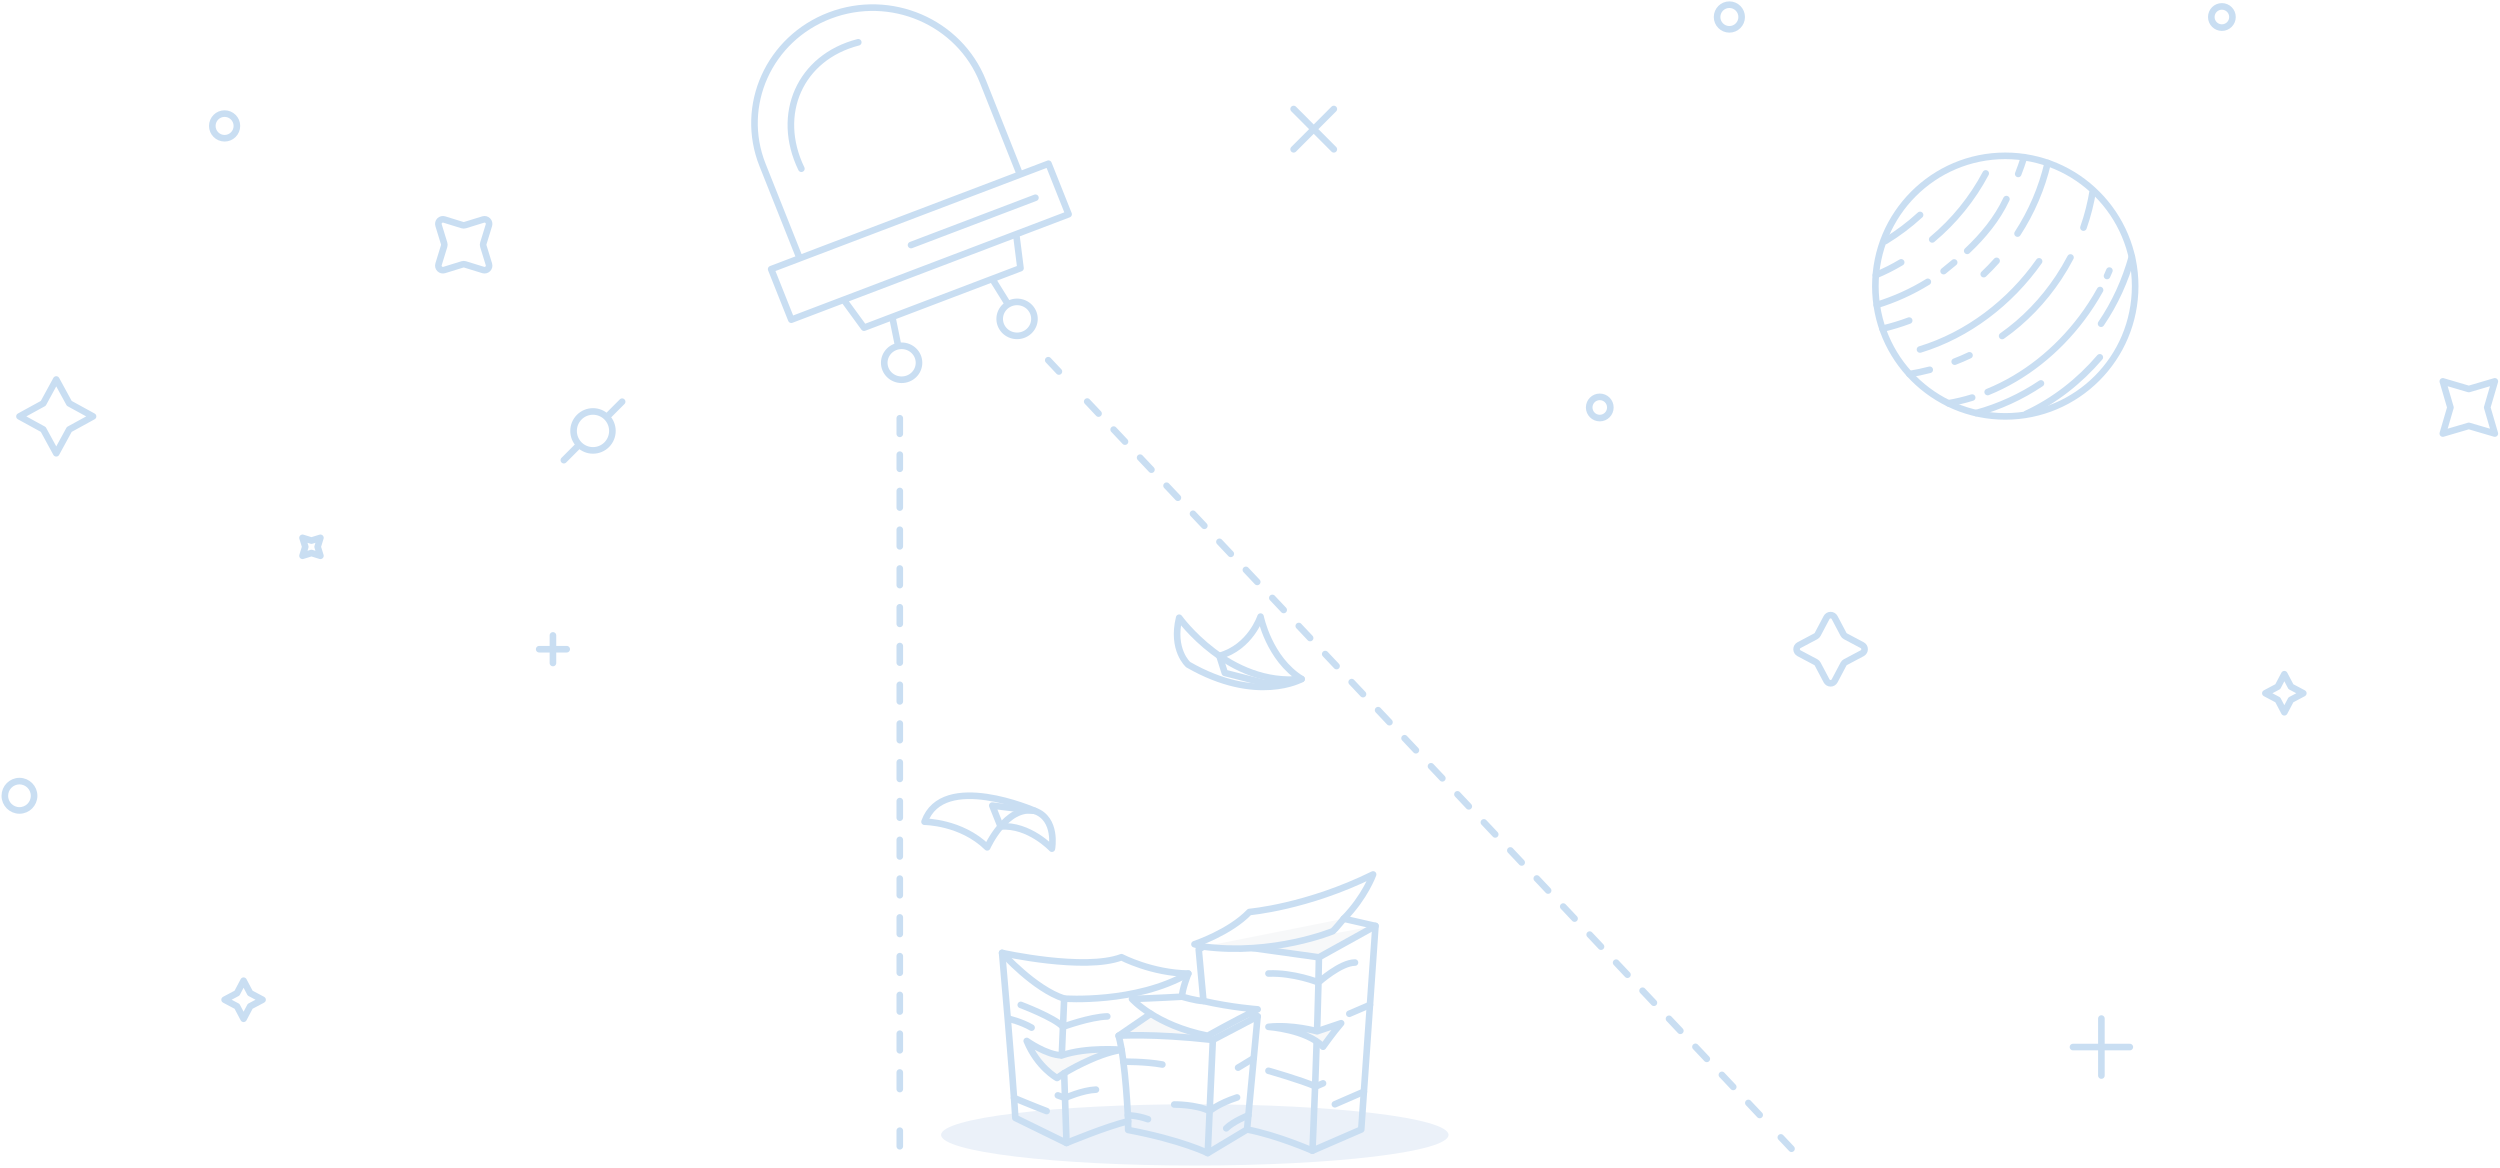
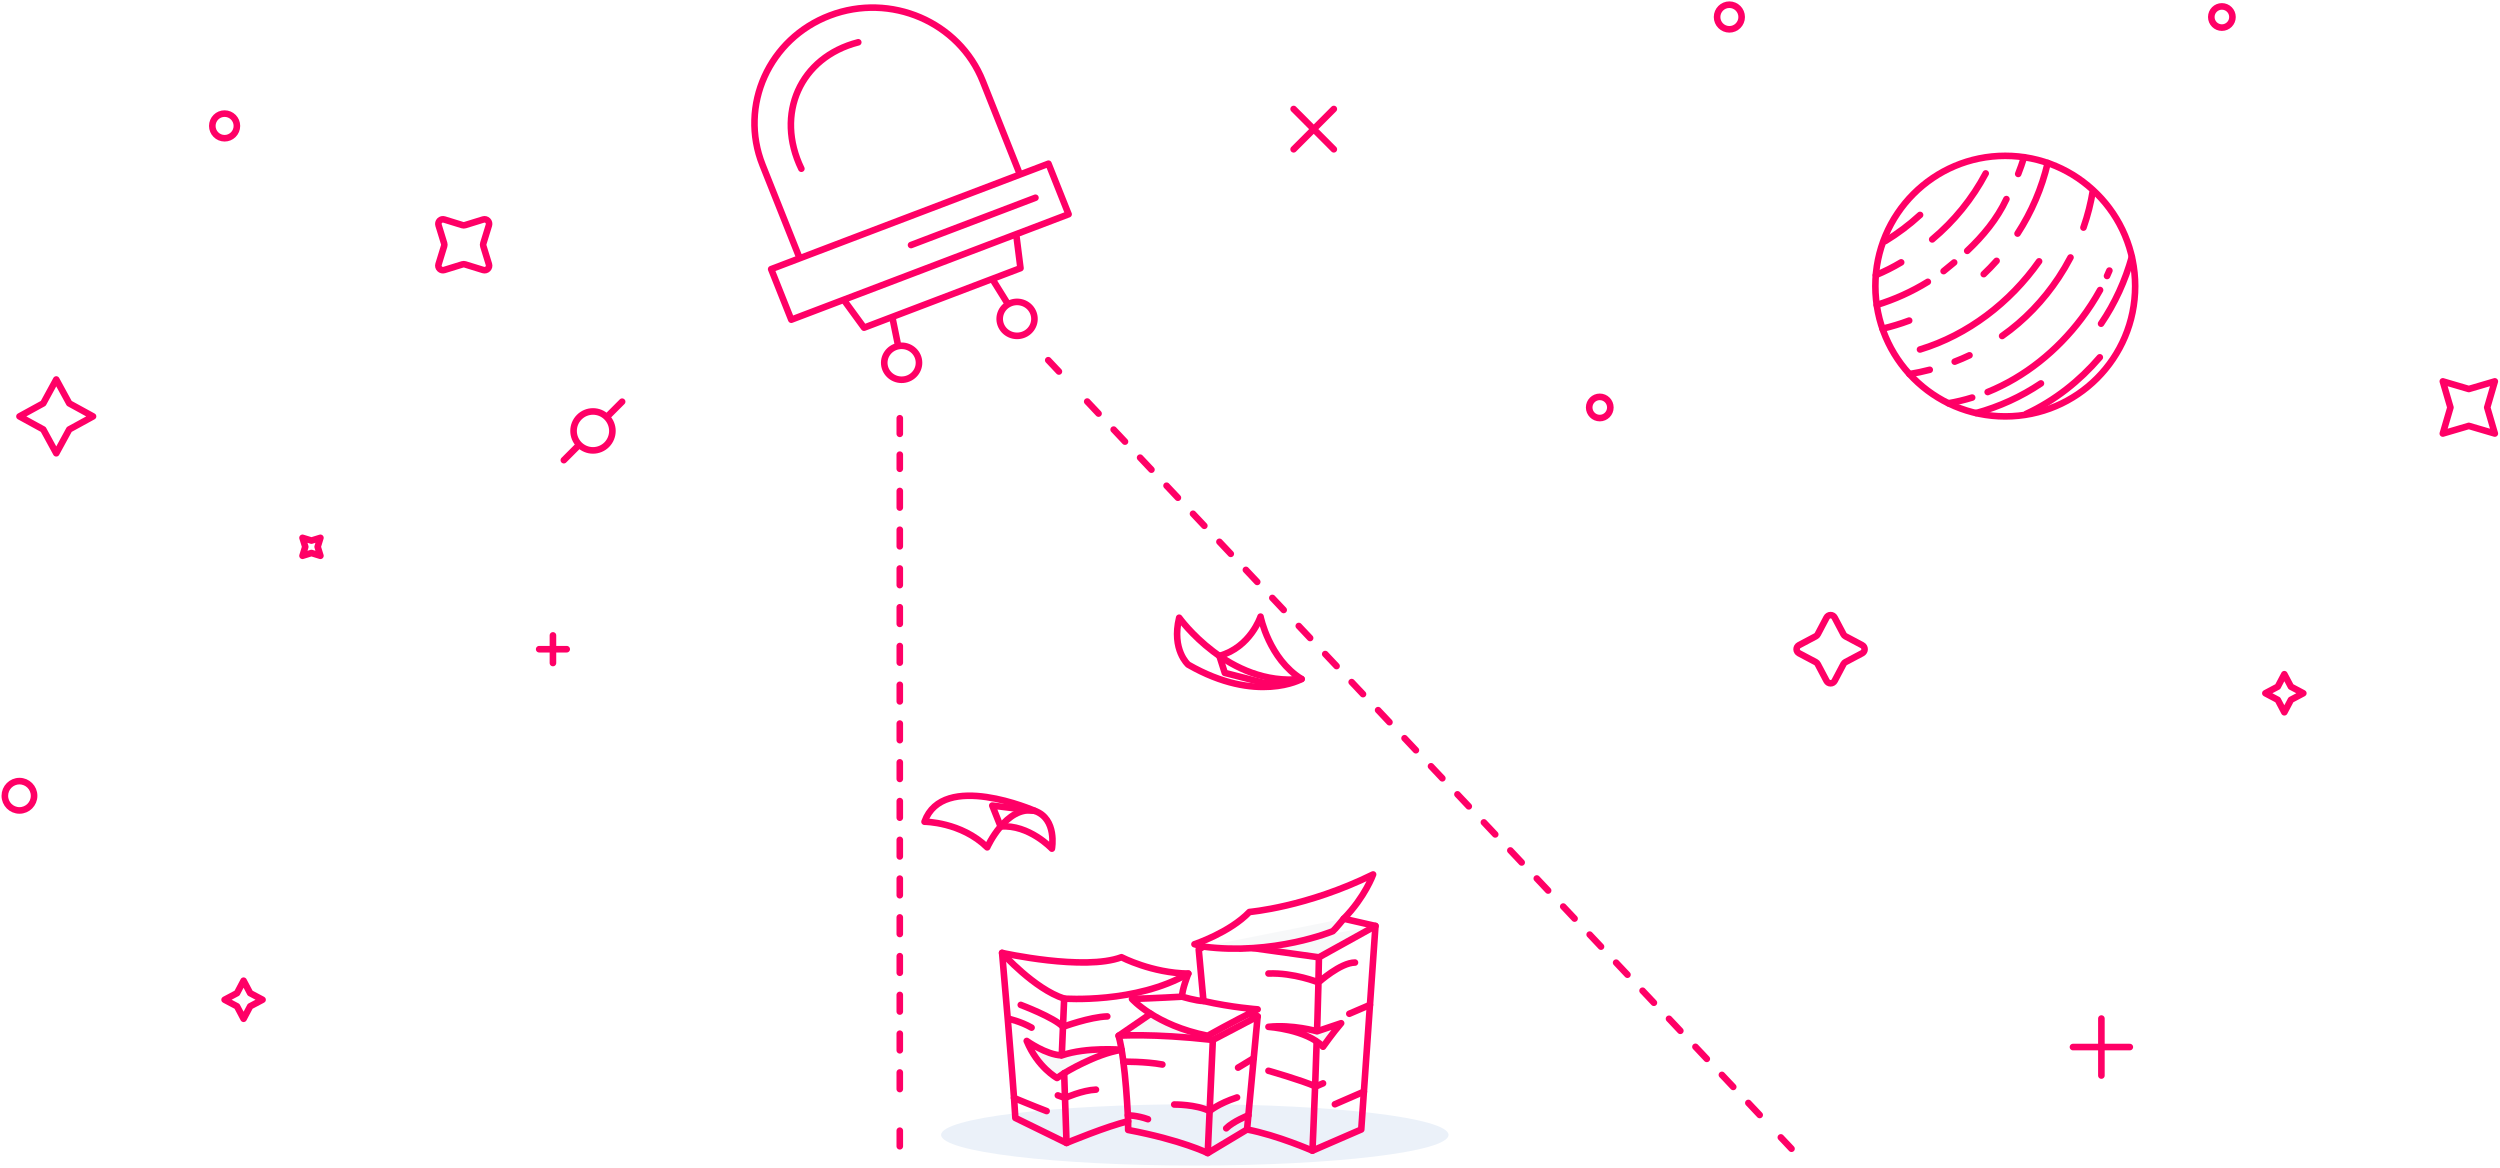
<svg xmlns="http://www.w3.org/2000/svg" width="379" height="177">
  <g fill="none" fill-rule="evenodd">
    <path fill="#F7F8F9" d="M197.32 102.94c-4.942-3.055-6.222-9.461-6.222-9.461s-1.508 4.63-6.239 5.955l.82 2.576 5.972 1.53 5.67-.6z" style="fill:none" />
-     <path stroke="#C9DEF2" stroke-linecap="round" stroke-linejoin="round" d="M197.32 102.94c-4.942-3.055-6.222-9.461-6.222-9.461s-1.508 4.63-6.239 5.955l.82 2.576 5.972 1.53 5.67-.6z" style="fill:none" />
+     <path stroke="#FF0066" stroke-linecap="round" stroke-linejoin="round" d="M197.32 102.94c-4.942-3.055-6.222-9.461-6.222-9.461s-1.508 4.63-6.239 5.955l.82 2.576 5.972 1.53 5.67-.6z" style="fill:none" />
    <path fill="#F7F8F9" d="M180.128 100.758s-2.555-2.233-1.364-7.111c0 0 7.512 10.492 18.556 9.294 0 0-6.758 3.825-17.192-2.183" style="fill:none" />
-     <path stroke="#C9DEF2" stroke-linecap="round" stroke-linejoin="round" d="M180.128 100.758s-2.555-2.233-1.364-7.111c0 0 7.512 10.492 18.556 9.294 0 0-6.758 3.825-17.192-2.183z" style="fill:none" />
+     <path stroke="#FF0066" stroke-linecap="round" stroke-linejoin="round" d="M180.128 100.758s-2.555-2.233-1.364-7.111c0 0 7.512 10.492 18.556 9.294 0 0-6.758 3.825-17.192-2.183z" style="fill:none" />
    <path fill="#F7F8F9" d="M151.694 125.297c4.3-.344 7.773 3.36 7.773 3.36s.84-4.515-2.6-5.733l-6.436-.798 1.263 3.17z" style="fill:none" />
-     <path stroke="#C9DEF2" stroke-linecap="round" stroke-linejoin="round" d="M151.694 125.297c4.3-.344 7.773 3.36 7.773 3.36s.84-4.515-2.6-5.733l-6.436-.798 1.263 3.17z" style="fill:none" />
+     <path stroke="#FF0066" stroke-linecap="round" stroke-linejoin="round" d="M151.694 125.297c4.3-.344 7.773 3.36 7.773 3.36s.84-4.515-2.6-5.733l-6.436-.798 1.263 3.17z" style="fill:none" />
    <path fill="#F7F8F9" d="M140.158 124.575s5.554.012 9.503 3.883c0 0 2.866-6.41 7.206-5.534 0 0-13.92-6.12-16.709 1.65" style="fill:none" />
-     <path stroke="#C9DEF2" stroke-linecap="round" stroke-linejoin="round" d="M140.158 124.575s5.554.012 9.503 3.883c0 0 2.866-6.41 7.206-5.534 0 0-13.92-6.12-16.709 1.65z" style="fill:none" />
+     <path stroke="#FF0066" stroke-linecap="round" stroke-linejoin="round" d="M140.158 124.575s5.554.012 9.503 3.883c0 0 2.866-6.41 7.206-5.534 0 0-13.92-6.12-16.709 1.65z" style="fill:none" />
    <path fill="#EBF1F9" d="M219.598 172.051c0 2.566-17.221 4.644-38.463 4.644-21.243 0-38.464-2.078-38.464-4.644 0-2.566 17.22-4.646 38.464-4.646 21.242 0 38.463 2.08 38.463 4.646" />
    <path fill="#F7F8F9" d="M206.767 165.495l-4.4 1.912" />
-     <path stroke="#C9DEF2" stroke-linecap="round" stroke-linejoin="round" d="M206.767 165.495l-4.4 1.912M160.369 166.06l1.084.39s2.663-1.184 4.693-1.263" />
+     <path stroke="#FF0066" stroke-linecap="round" stroke-linejoin="round" d="M206.767 165.495l-4.4 1.912M160.369 166.06l1.084.39s2.663-1.184 4.693-1.263" />
    <path fill="#F7F8F9" d="M153.726 166.45s2.851 1.195 4.942 1.989" />
-     <path stroke="#C9DEF2" stroke-linecap="round" stroke-linejoin="round" d="M153.726 166.45s2.851 1.195 4.942 1.989M178.012 167.444s3.319-.037 5.367.994c0 0 1.27-1.115 4.157-2.064" />
+     <path stroke="#FF0066" stroke-linecap="round" stroke-linejoin="round" d="M153.726 166.45s2.851 1.195 4.942 1.989M178.012 167.444s3.319-.037 5.367.994c0 0 1.27-1.115 4.157-2.064" />
    <path fill="#F7F8F9" d="M189.255 169.08s-2.344.943-3.359 1.974" />
-     <path stroke="#C9DEF2" stroke-linecap="round" stroke-linejoin="round" d="M189.255 169.08s-2.344.943-3.359 1.974" />
+     <path stroke="#FF0066" stroke-linecap="round" stroke-linejoin="round" d="M189.255 169.08s-2.344.943-3.359 1.974" />
    <path fill="#F7F8F9" d="M170.982 169.08s1.41.006 3.048.593" />
-     <path stroke="#C9DEF2" stroke-linecap="round" stroke-linejoin="round" d="M170.982 169.08s1.41.006 3.048.593" />
+     <path stroke="#FF0066" stroke-linecap="round" stroke-linejoin="round" d="M170.982 169.08s1.41.006 3.048.593" />
    <path fill="#F7F8F9" d="M171.024 169.99c-3.018.657-9.34 3.284-9.34 3.284l-7.757-3.794c-.359-6.275-2.012-25.022-2.012-25.022s12.428 2.772 18.103.657c0 0 4.598 2.406 10.128 2.48 0 0-1.005 2.553-.933 3.502 0 0 2.155.655 3.232.655l-.719-7.804.72-.44-1.366-.363s5.316-1.751 8.333-4.889c0 0 8.692-.73 18.749-5.69 0 0-1.222 3.43-4.454 6.711l4.814 1.096-2.156 30.858-7.4 3.21s-5.314-2.335-9.913-3.21l-5.961 3.575s-3.951-1.969-12.068-3.502v-1.313z" style="fill:none" />
-     <path stroke="#C9DEF2" stroke-linecap="round" stroke-linejoin="round" d="M171.024 169.99c-3.018.657-9.34 3.284-9.34 3.284l-7.757-3.794c-.359-6.275-2.012-25.022-2.012-25.022s12.428 2.772 18.103.657c0 0 4.598 2.406 10.128 2.48 0 0-1.005 2.553-.933 3.502 0 0 2.155.655 3.232.655l-.719-7.804.72-.44-1.366-.363s5.316-1.751 8.333-4.889c0 0 8.692-.73 18.749-5.69 0 0-1.222 3.43-4.454 6.711l4.814 1.096-2.156 30.858-7.4 3.21s-5.314-2.335-9.913-3.21l-5.961 3.575s-3.951-1.969-12.068-3.502v-1.313z" />
-     <path stroke="#C9DEF2" stroke-linecap="round" stroke-linejoin="round" d="M151.916 144.457s4.885 5.472 9.41 6.93c0 0 10.846.804 18.82-3.792" />
+     <path stroke="#FF0066" stroke-linecap="round" stroke-linejoin="round" d="M171.024 169.99c-3.018.657-9.34 3.284-9.34 3.284l-7.757-3.794c-.359-6.275-2.012-25.022-2.012-25.022s12.428 2.772 18.103.657c0 0 4.598 2.406 10.128 2.48 0 0-1.005 2.553-.933 3.502 0 0 2.155.655 3.232.655l-.719-7.804.72-.44-1.366-.363s5.316-1.751 8.333-4.889c0 0 8.692-.73 18.749-5.69 0 0-1.222 3.43-4.454 6.711l4.814 1.096-2.156 30.858-7.4 3.21s-5.314-2.335-9.913-3.21l-5.961 3.575s-3.951-1.969-12.068-3.502v-1.313z" />
+     <path stroke="#FF0066" stroke-linecap="round" stroke-linejoin="round" d="M151.916 144.457s4.885 5.472 9.41 6.93c0 0 10.846.804 18.82-3.792" />
    <path fill="#F7F8F9" d="M161.685 173.274l-.359-10.58-1.077.732s-2.946-1.606-4.598-5.618c0 0 2.946 2.116 5.315 2.188l.36-8.608" />
-     <path stroke="#C9DEF2" stroke-linecap="round" stroke-linejoin="round" d="M161.685 173.274l-.359-10.58-1.077.732s-2.946-1.606-4.598-5.618c0 0 2.946 2.116 5.315 2.188l.36-8.608" />
+     <path stroke="#FF0066" stroke-linecap="round" stroke-linejoin="round" d="M161.685 173.274l-.359-10.58-1.077.732s-2.946-1.606-4.598-5.618c0 0 2.946 2.116 5.315 2.188l.36-8.608" />
    <path fill="#F7F8F9" d="M208.521 140.373l-8.573 4.757-9.99-1.398" />
-     <path stroke="#C9DEF2" stroke-linecap="round" stroke-linejoin="round" d="M208.521 140.373l-8.573 4.757-9.99-1.398" />
+     <path stroke="#FF0066" stroke-linecap="round" stroke-linejoin="round" d="M208.521 140.373l-8.573 4.757-9.99-1.398" />
    <path fill="#F7F8F9" d="M198.967 174.44s.825-18.21.981-29.31" />
-     <path stroke="#C9DEF2" stroke-linecap="round" stroke-linejoin="round" d="M198.967 174.44s.825-18.21.981-29.31M192.298 147.587c3.826-.158 7.579 1.348 7.579 1.348s3.35-3.012 5.536-3.012" />
+     <path stroke="#FF0066" stroke-linecap="round" stroke-linejoin="round" d="M198.967 174.44s.825-18.21.981-29.31M192.298 147.587c3.826-.158 7.579 1.348 7.579 1.348s3.35-3.012 5.536-3.012" />
    <path fill="#F7F8F9" d="M207.685 152.344l-3.13 1.342" />
-     <path stroke="#C9DEF2" stroke-linecap="round" stroke-linejoin="round" d="M207.685 152.344l-3.13 1.342M192.298 162.33s5.03 1.43 7.16 2.382l1.115-.476M189.054 171.231l1.604-17.143-6.79 3.568-.777 17.15" />
+     <path stroke="#FF0066" stroke-linecap="round" stroke-linejoin="round" d="M207.685 152.344l-3.13 1.342M192.298 162.33s5.03 1.43 7.16 2.382l1.115-.476M189.054 171.231l1.604-17.143-6.79 3.568-.777 17.15" />
    <path fill="#F7F8F9" d="M174.445 153.686l-4.864 3.335s4.996-.395 14.286.635" />
-     <path stroke="#C9DEF2" stroke-linecap="round" stroke-linejoin="round" d="M174.445 153.686l-4.864 3.335s4.996-.395 14.286.635" />
+     <path stroke="#FF0066" stroke-linecap="round" stroke-linejoin="round" d="M174.445 153.686l-4.864 3.335s4.996-.395 14.286.635" />
    <path fill="#F7F8F9" d="M190.658 154.088l-1.332-.402" />
-     <path stroke="#C9DEF2" stroke-linecap="round" stroke-linejoin="round" d="M190.658 154.088l-1.332-.402" />
+     <path stroke="#FF0066" stroke-linecap="round" stroke-linejoin="round" d="M190.658 154.088l-1.332-.402" />
    <path fill="#F7F8F9" d="M171.024 169.99s-.351-9.084-1.443-12.969" />
-     <path stroke="#C9DEF2" stroke-linecap="round" stroke-linejoin="round" d="M171.024 169.99s-.351-9.084-1.443-12.969" />
+     <path stroke="#FF0066" stroke-linecap="round" stroke-linejoin="round" d="M171.024 169.99s-.351-9.084-1.443-12.969" />
    <path fill="#F7F8F9" d="M161.326 162.695s4.718-2.922 8.711-3.545c0 0-5.27-.46-9.07.847" />
-     <path stroke="#C9DEF2" stroke-linecap="round" stroke-linejoin="round" d="M161.326 162.695s4.718-2.922 8.711-3.545c0 0-5.27-.46-9.07.847M154.748 152.344s5.07 1.897 6.399 3.327c0 0 4.062-1.503 6.716-1.583" />
+     <path stroke="#FF0066" stroke-linecap="round" stroke-linejoin="round" d="M161.326 162.695s4.718-2.922 8.711-3.545c0 0-5.27-.46-9.07.847M154.748 152.344s5.07 1.897 6.399 3.327c0 0 4.062-1.503 6.716-1.583" />
    <g>
      <path fill="#F7F8F9" d="M152.875 154.441s1.873.4 3.512 1.35" />
-       <path stroke="#C9DEF2" stroke-linecap="round" stroke-linejoin="round" d="M152.875 154.441s1.873.4 3.512 1.35" />
+       <path stroke="#FF0066" stroke-linecap="round" stroke-linejoin="round" d="M152.875 154.441s1.873.4 3.512 1.35" />
    </g>
    <g>
      <path fill="#F7F8F9" d="M170.302 160.955s3.338-.049 5.915.427" />
-       <path stroke="#C9DEF2" stroke-linecap="round" stroke-linejoin="round" d="M170.302 160.955s3.338-.049 5.915.427" />
+       <path stroke="#FF0066" stroke-linecap="round" stroke-linejoin="round" d="M170.302 160.955s3.338-.049 5.915.427" />
    </g>
    <g>
      <path fill="#F7F8F9" d="M190.066 160.418s-1.203.726-2.374 1.438" />
-       <path stroke="#C9DEF2" stroke-linecap="round" stroke-linejoin="round" d="M190.066 160.418s-1.203.726-2.374 1.438" />
+       <path stroke="#FF0066" stroke-linecap="round" stroke-linejoin="round" d="M190.066 160.418s-1.203.726-2.374 1.438" />
    </g>
    <path fill="#F7F8F9" d="M192.298 155.671s5.778.4 8.275 3.016c0 0 1.508-2.141 2.745-3.57l-3.65 1.23s-3.78-1.076-7.37-.676" />
-     <path stroke="#C9DEF2" stroke-linecap="round" stroke-linejoin="round" d="M192.298 155.671s5.778.4 8.275 3.016c0 0 1.508-2.141 2.745-3.57l-3.65 1.23s-3.78-1.076-7.37-.676zM179.213 151.097s-4.09.236-7.603.345c0 0 3.525 3.993 11.481 5.58 0 0 3.664-2.067 7.567-4.006 0 0-3.857-.268-8.213-1.264" />
+     <path stroke="#FF0066" stroke-linecap="round" stroke-linejoin="round" d="M192.298 155.671s5.778.4 8.275 3.016c0 0 1.508-2.141 2.745-3.57l-3.65 1.23s-3.78-1.076-7.37-.676zM179.213 151.097s-4.09.236-7.603.345c0 0 3.525 3.993 11.481 5.58 0 0 3.664-2.067 7.567-4.006 0 0-3.857-.268-8.213-1.264" />
    <g>
      <path fill="#F7F8F9" d="M203.708 139.278s-1.34 1.65-1.652 1.889c0 0-9.01 3.734-19.611 2.342" />
-       <path stroke="#C9DEF2" stroke-linecap="round" stroke-linejoin="round" d="M203.708 139.278s-1.34 1.65-1.652 1.889c0 0-9.01 3.734-19.611 2.342" />
+       <path stroke="#FF0066" stroke-linecap="round" stroke-linejoin="round" d="M203.708 139.278s-1.34 1.65-1.652 1.889c0 0-9.01 3.734-19.611 2.342" />
    </g>
-     <g stroke="#C9DEF2" stroke-linecap="round" stroke-linejoin="round">
+     <g stroke="#FF0066" stroke-linecap="round" stroke-linejoin="round">
      <path stroke-dasharray="2.519 3.358" d="M136.408 165.104v-96.18" />
      <path d="M136.408 65.77v-2.365M158.914 54.606l1.616 1.715" />
      <path stroke-dasharray="2.505 3.34" d="M164.822 60.874l103.005 109.28" />
      <path d="M136.408 173.775v-2.364M269.974 172.431l1.618 1.717" />
    </g>
-     <g stroke="#C9DEF2" stroke-linecap="round" stroke-linejoin="round">
+     <g stroke="#FF0066" stroke-linecap="round" stroke-linejoin="round">
      <path d="M154.625 26.459l-33.393 12.697-5.629-14.138c-3.588-9.011.978-19.16 10.2-22.666 9.22-3.508 19.603.957 23.193 9.968l5.629 14.139zM121.488 25.577c-4-8.257-.22-16.892 8.623-19.166M162 32.48l-42.04 15.987-3.052-7.665 42.04-15.986zM156.973 29.979l-18.86 7.17M154.706 40.656l-23.716 9.02-3.085-4.23 26.15-9.943zM139.27 54.494c.284 1.396-.642 2.75-2.069 3.028-1.427.277-2.813-.626-3.099-2.022-.283-1.395.643-2.75 2.07-3.029 1.427-.277 2.815.629 3.099 2.023zM136.172 52.472l-.902-4.425M156.44 47.007c.756 1.214.36 2.798-.884 3.536s-2.865.351-3.62-.865c-.755-1.216-.358-2.798.886-3.538 1.242-.736 2.865-.349 3.618.867zM152.822 46.14l-2.395-3.855" />
    </g>
-     <path stroke="#C9DEF2" stroke-linecap="round" stroke-linejoin="round" d="M74.118 40.066l-.847-2.758a.686.686 0 0 1 0-.406l.847-2.76a.692.692 0 0 0-.863-.865l-2.751.85a.68.68 0 0 1-.406 0l-2.749-.85a.692.692 0 0 0-.864.866l.846 2.759a.686.686 0 0 1 0 .406l-.846 2.758a.693.693 0 0 0 .864.867l2.75-.85a.68.68 0 0 1 .405 0l2.75.85a.692.692 0 0 0 .864-.867z" />
-     <g stroke="#C9DEF2" stroke-linecap="round" stroke-linejoin="round">
+     <path stroke="#FF0066" stroke-linecap="round" stroke-linejoin="round" d="M74.118 40.066l-.847-2.758a.686.686 0 0 1 0-.406l.847-2.76a.692.692 0 0 0-.863-.865l-2.751.85a.68.68 0 0 1-.406 0l-2.749-.85a.692.692 0 0 0-.864.866l.846 2.759a.686.686 0 0 1 0 .406l-.846 2.758a.693.693 0 0 0 .864.867l2.75-.85a.68.68 0 0 1 .405 0l2.75.85a.692.692 0 0 0 .864-.867z" />
+     <g stroke="#FF0066" stroke-linecap="round" stroke-linejoin="round">
      <path d="M196.115 16.524l6.092 6.11M196.115 22.634l6.092-6.11" />
    </g>
-     <path stroke="#C9DEF2" stroke-linecap="round" stroke-linejoin="round" d="M336.838.97c.887 0 1.604.72 1.604 1.61 0 .887-.717 1.608-1.604 1.608a1.606 1.606 0 0 1-1.604-1.608c0-.89.718-1.61 1.604-1.61zM276.908 103.22l-1.347-2.55a.687.687 0 0 0-.287-.289l-2.543-1.349a.693.693 0 0 1 0-1.224l2.543-1.35a.684.684 0 0 0 .287-.288l1.347-2.55a.69.69 0 0 1 1.221 0l1.346 2.55a.692.692 0 0 0 .286.288l2.544 1.35c.49.26.49.963 0 1.224l-2.544 1.35a.695.695 0 0 0-.286.288l-1.346 2.55a.69.69 0 0 1-1.221 0zM318.571 154.413v8.64M322.88 158.733h-8.617" />
-     <g stroke="#C9DEF2" stroke-linecap="round" stroke-linejoin="round">
+     <path stroke="#FF0066" stroke-linecap="round" stroke-linejoin="round" d="M336.838.97c.887 0 1.604.72 1.604 1.61 0 .887-.717 1.608-1.604 1.608a1.606 1.606 0 0 1-1.604-1.608c0-.89.718-1.61 1.604-1.61zM276.908 103.22l-1.347-2.55a.687.687 0 0 0-.287-.289l-2.543-1.349a.693.693 0 0 1 0-1.224l2.543-1.35a.684.684 0 0 0 .287-.288l1.347-2.55a.69.69 0 0 1 1.221 0l1.346 2.55a.692.692 0 0 0 .286.288l2.544 1.35c.49.26.49.963 0 1.224l-2.544 1.35a.695.695 0 0 0-.286.288l-1.346 2.55a.69.69 0 0 1-1.221 0zM318.571 154.413v8.64M322.88 158.733h-8.617" />
+     <g stroke="#FF0066" stroke-linecap="round" stroke-linejoin="round">
      <path d="M87.815 67.417l-2.337 2.344M94.316 60.897L91.98 63.24M87.815 67.417a2.94 2.94 0 0 0 4.164 0 2.959 2.959 0 0 0 0-4.176 2.938 2.938 0 0 0-4.164 0 2.959 2.959 0 0 0 0 4.176z" />
    </g>
-     <path stroke="#C9DEF2" stroke-linecap="round" stroke-linejoin="round" d="M35.913 19.09c0 1.031-.833 1.869-1.864 1.869a1.866 1.866 0 0 1-1.863-1.87c0-1.03.834-1.868 1.863-1.868 1.03 0 1.864.838 1.864 1.868zM264.036 2.58c0 1.03-.833 1.868-1.864 1.868a1.867 1.867 0 0 1-1.862-1.868c0-1.033.835-1.87 1.862-1.87 1.03 0 1.864.837 1.864 1.87zM346.306 107.981l-.995-1.887-1.882-.998 1.882-.998.995-1.888.996 1.888 1.881.998-1.881.998zM242.525 60.162c-.887 0-1.604.72-1.604 1.609 0 .888.718 1.609 1.604 1.609.886 0 1.604-.721 1.604-1.609 0-.89-.718-1.609-1.604-1.609zM83.826 96.327v4.186M85.912 98.42H81.74M5.168 120.64a2.22 2.22 0 0 1-2.217 2.224 2.22 2.22 0 0 1-2.217-2.223c0-1.227.994-2.224 2.217-2.224a2.22 2.22 0 0 1 2.217 2.224zM36.927 154.445l-.996-1.887-1.881-.998 1.881-1 .996-1.886.995 1.886 1.882 1-1.882.998zM45.862 84.256l1.355-.419 1.357.42-.418-1.362.418-1.36-1.357.418-1.355-.417.417 1.36zM10.5 61.149l3.604 1.977-3.604 1.977-1.972 3.615-1.971-3.615-3.605-1.977 3.605-1.977 1.971-3.616zM377.062 61.77l1.154 3.955-3.942-1.159-3.944 1.16 1.156-3.955-1.156-3.956 3.944 1.16 3.942-1.16zM303.997 23.625c10.875 0 19.693 8.842 19.693 19.752 0 10.906-8.818 19.749-19.693 19.749-10.876 0-19.692-8.843-19.692-19.75 0-10.909 8.816-19.751 19.692-19.751zM315.852 34.503a32.8 32.8 0 0 0 1.44-5.697" />
-     <path stroke="#C9DEF2" stroke-linecap="round" stroke-linejoin="round" d="M303.523 50.936c3.38-2.371 6.283-5.409 8.563-8.853a34.853 34.853 0 0 0 1.801-3.05M296.332 54.827c.76-.29 1.508-.613 2.243-.962M289.47 56.71a33.651 33.651 0 0 0 3.078-.65M291.072 52.983c7.25-2.203 13.647-7.11 18.055-13.364M285.813 36.545a33.538 33.538 0 0 0 5.268-3.959M292.922 36.295a33.407 33.407 0 0 0 8.112-10.005M307.19 62.737c4.283-1.988 8.072-4.98 11.14-8.567M319.426 41.837c.122-.273.243-.544.358-.818M301.33 59.432c5.65-2.29 10.552-6.276 14.222-11.133a36.555 36.555 0 0 0 2.816-4.33M295.37 61.134a28.366 28.366 0 0 0 3.61-.862M318.523 49.072c2.11-3.096 3.659-6.521 4.666-10.13M299.576 62.623a33.442 33.442 0 0 0 9.83-4.497M305.86 35.41a33.723 33.723 0 0 0 4.573-10.704M300.735 41.56a32.647 32.647 0 0 0 1.948-2.014M285.382 49.831a33.477 33.477 0 0 0 4.05-1.231M305.96 26.367c.328-.832.624-1.678.887-2.535M298.23 38.03c2.394-2.26 4.543-4.841 5.941-7.846M294.652 41.102a68.23 68.23 0 0 0 1.6-1.313M284.512 46.233a33.515 33.515 0 0 0 7.747-3.508M288.219 39.775a30.348 30.348 0 0 1-3.843 1.936" />
+     <path stroke="#FF0066" stroke-linecap="round" stroke-linejoin="round" d="M35.913 19.09c0 1.031-.833 1.869-1.864 1.869a1.866 1.866 0 0 1-1.863-1.87c0-1.03.834-1.868 1.863-1.868 1.03 0 1.864.838 1.864 1.868zM264.036 2.58c0 1.03-.833 1.868-1.864 1.868a1.867 1.867 0 0 1-1.862-1.868c0-1.033.835-1.87 1.862-1.87 1.03 0 1.864.837 1.864 1.87zM346.306 107.981l-.995-1.887-1.882-.998 1.882-.998.995-1.888.996 1.888 1.881.998-1.881.998zM242.525 60.162c-.887 0-1.604.72-1.604 1.609 0 .888.718 1.609 1.604 1.609.886 0 1.604-.721 1.604-1.609 0-.89-.718-1.609-1.604-1.609zM83.826 96.327v4.186M85.912 98.42H81.74M5.168 120.64a2.22 2.22 0 0 1-2.217 2.224 2.22 2.22 0 0 1-2.217-2.223c0-1.227.994-2.224 2.217-2.224a2.22 2.22 0 0 1 2.217 2.224zM36.927 154.445l-.996-1.887-1.881-.998 1.881-1 .996-1.886.995 1.886 1.882 1-1.882.998zM45.862 84.256l1.355-.419 1.357.42-.418-1.362.418-1.36-1.357.418-1.355-.417.417 1.36zM10.5 61.149l3.604 1.977-3.604 1.977-1.972 3.615-1.971-3.615-3.605-1.977 3.605-1.977 1.971-3.616zM377.062 61.77l1.154 3.955-3.942-1.159-3.944 1.16 1.156-3.955-1.156-3.956 3.944 1.16 3.942-1.16zM303.997 23.625c10.875 0 19.693 8.842 19.693 19.752 0 10.906-8.818 19.749-19.693 19.749-10.876 0-19.692-8.843-19.692-19.75 0-10.909 8.816-19.751 19.692-19.751zM315.852 34.503a32.8 32.8 0 0 0 1.44-5.697" />
+     <path stroke="#FF0066" stroke-linecap="round" stroke-linejoin="round" d="M303.523 50.936c3.38-2.371 6.283-5.409 8.563-8.853a34.853 34.853 0 0 0 1.801-3.05M296.332 54.827c.76-.29 1.508-.613 2.243-.962M289.47 56.71a33.651 33.651 0 0 0 3.078-.65M291.072 52.983c7.25-2.203 13.647-7.11 18.055-13.364M285.813 36.545a33.538 33.538 0 0 0 5.268-3.959M292.922 36.295a33.407 33.407 0 0 0 8.112-10.005M307.19 62.737c4.283-1.988 8.072-4.98 11.14-8.567M319.426 41.837c.122-.273.243-.544.358-.818M301.33 59.432c5.65-2.29 10.552-6.276 14.222-11.133a36.555 36.555 0 0 0 2.816-4.33M295.37 61.134a28.366 28.366 0 0 0 3.61-.862M318.523 49.072c2.11-3.096 3.659-6.521 4.666-10.13M299.576 62.623a33.442 33.442 0 0 0 9.83-4.497M305.86 35.41a33.723 33.723 0 0 0 4.573-10.704M300.735 41.56a32.647 32.647 0 0 0 1.948-2.014M285.382 49.831a33.477 33.477 0 0 0 4.05-1.231M305.96 26.367c.328-.832.624-1.678.887-2.535M298.23 38.03c2.394-2.26 4.543-4.841 5.941-7.846M294.652 41.102a68.23 68.23 0 0 0 1.6-1.313M284.512 46.233a33.515 33.515 0 0 0 7.747-3.508M288.219 39.775a30.348 30.348 0 0 1-3.843 1.936" />
  </g>
</svg>
